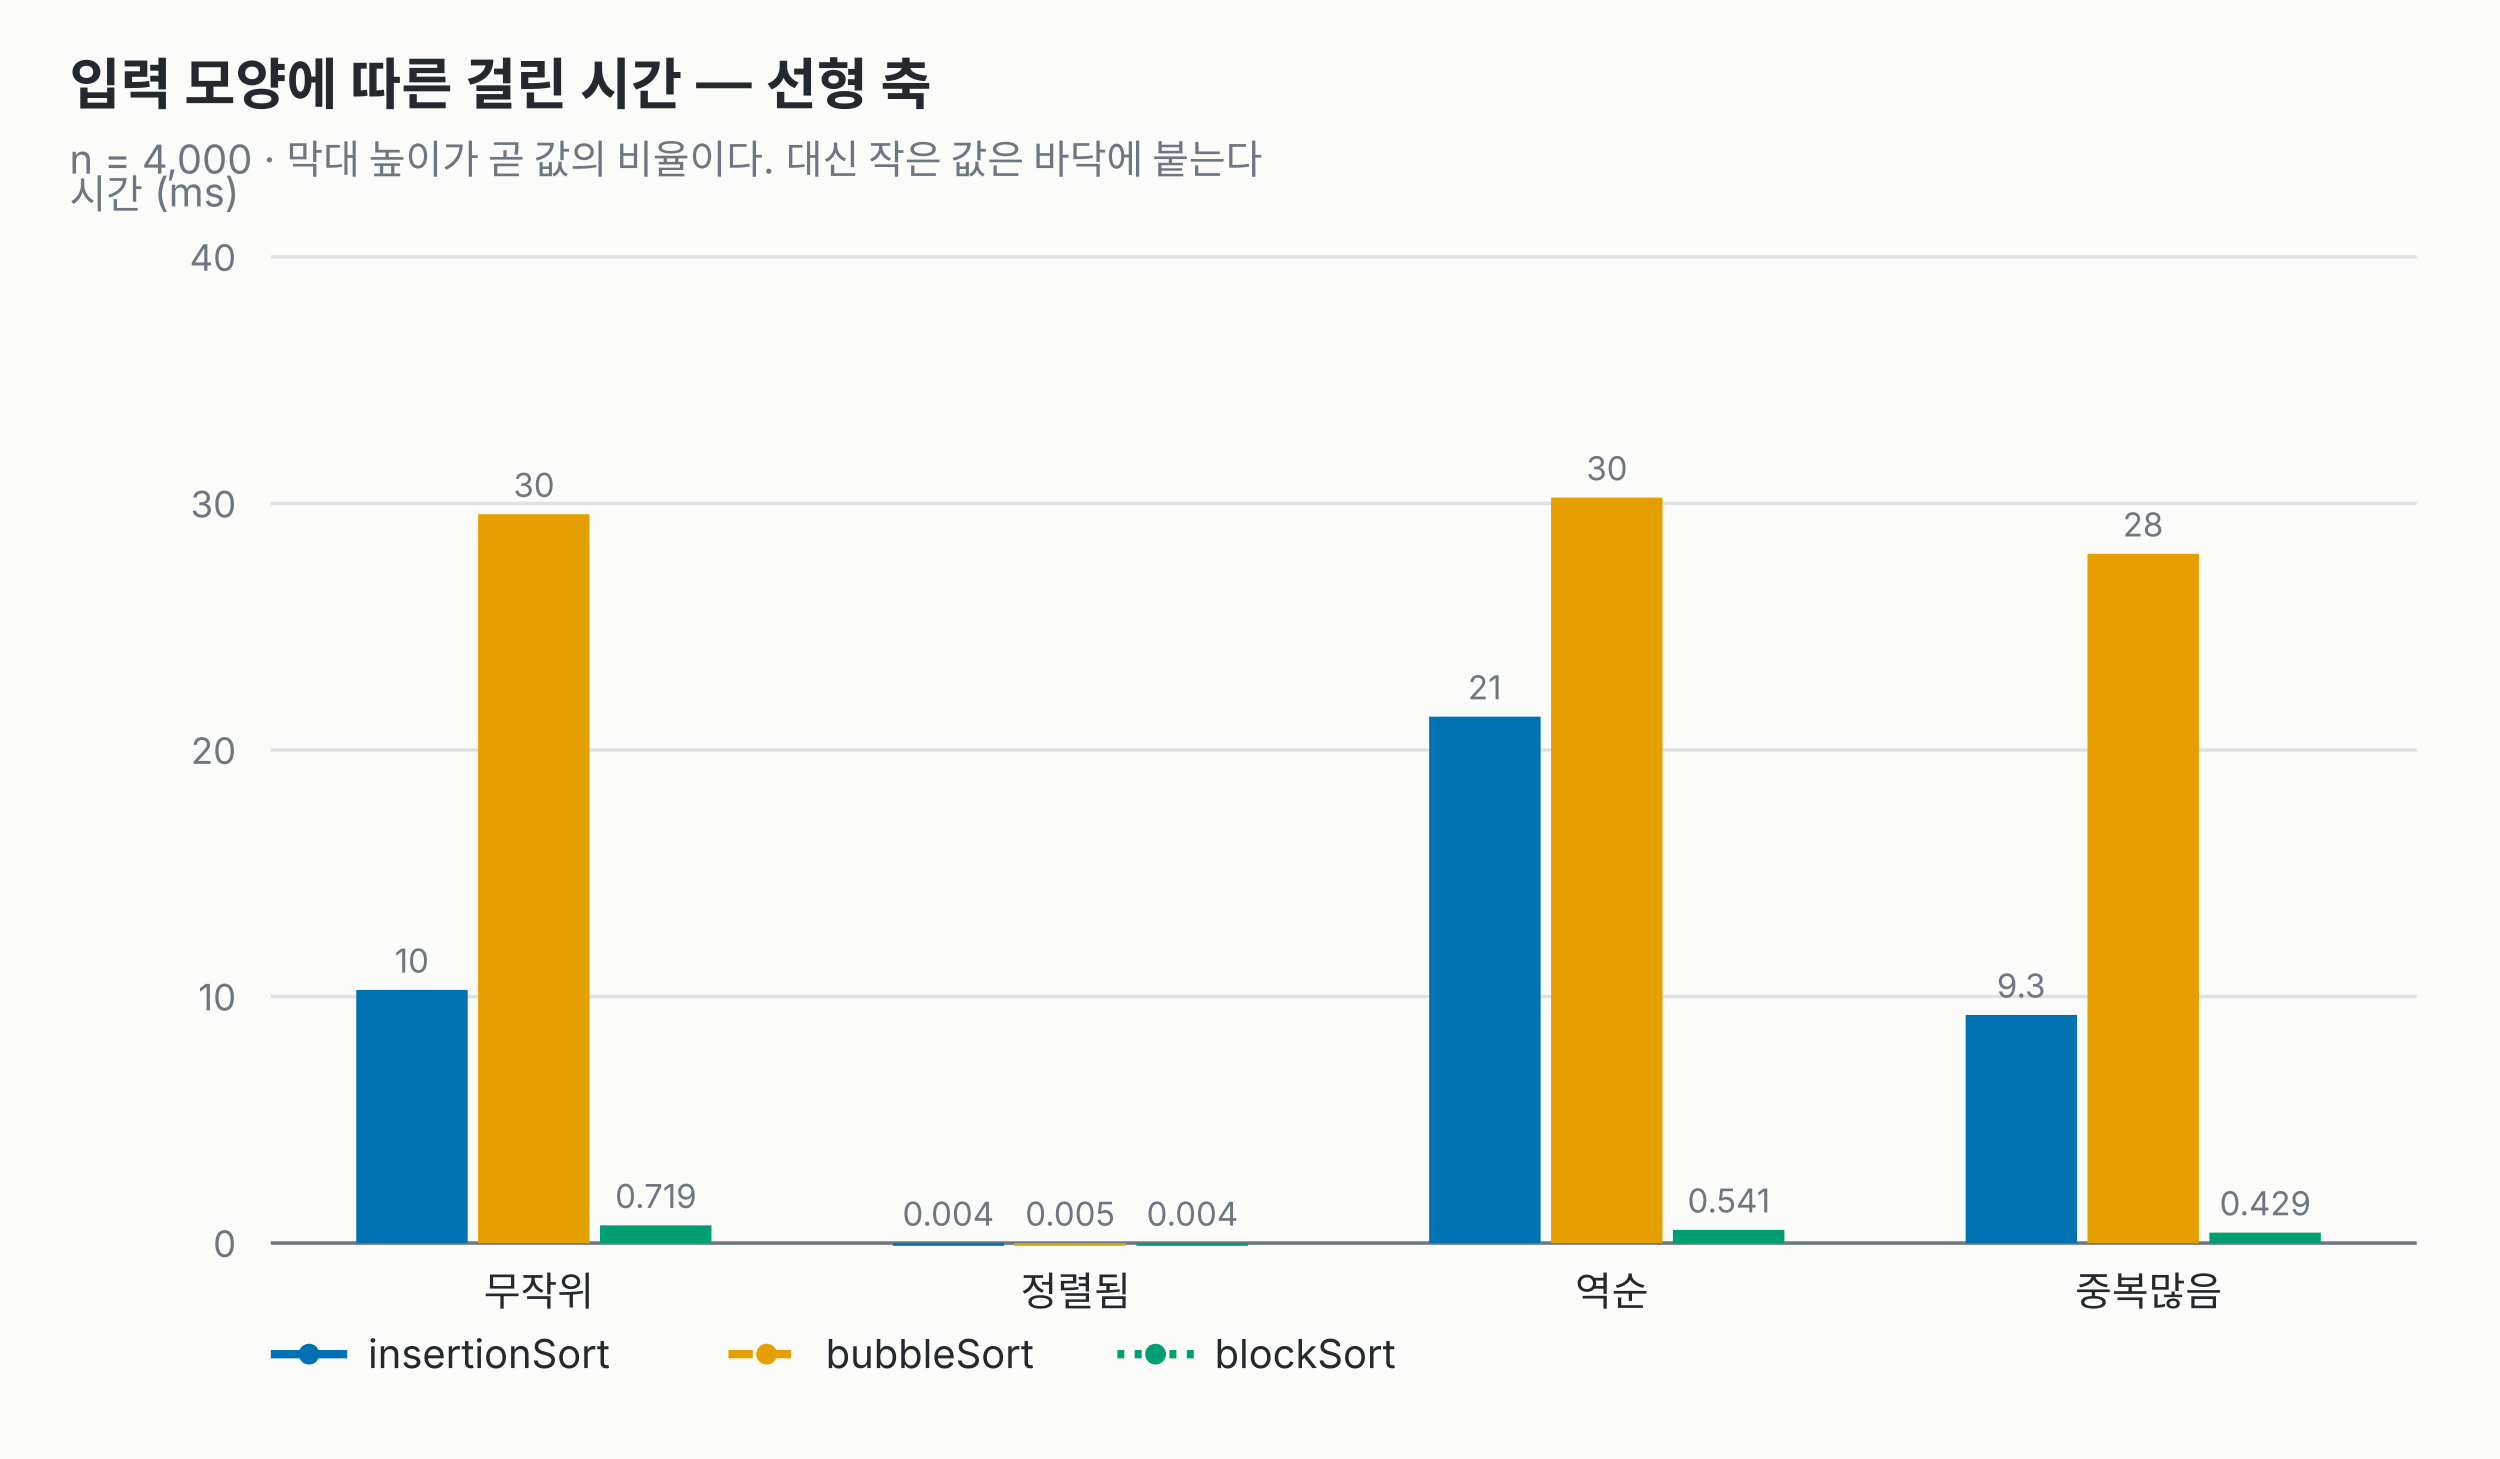
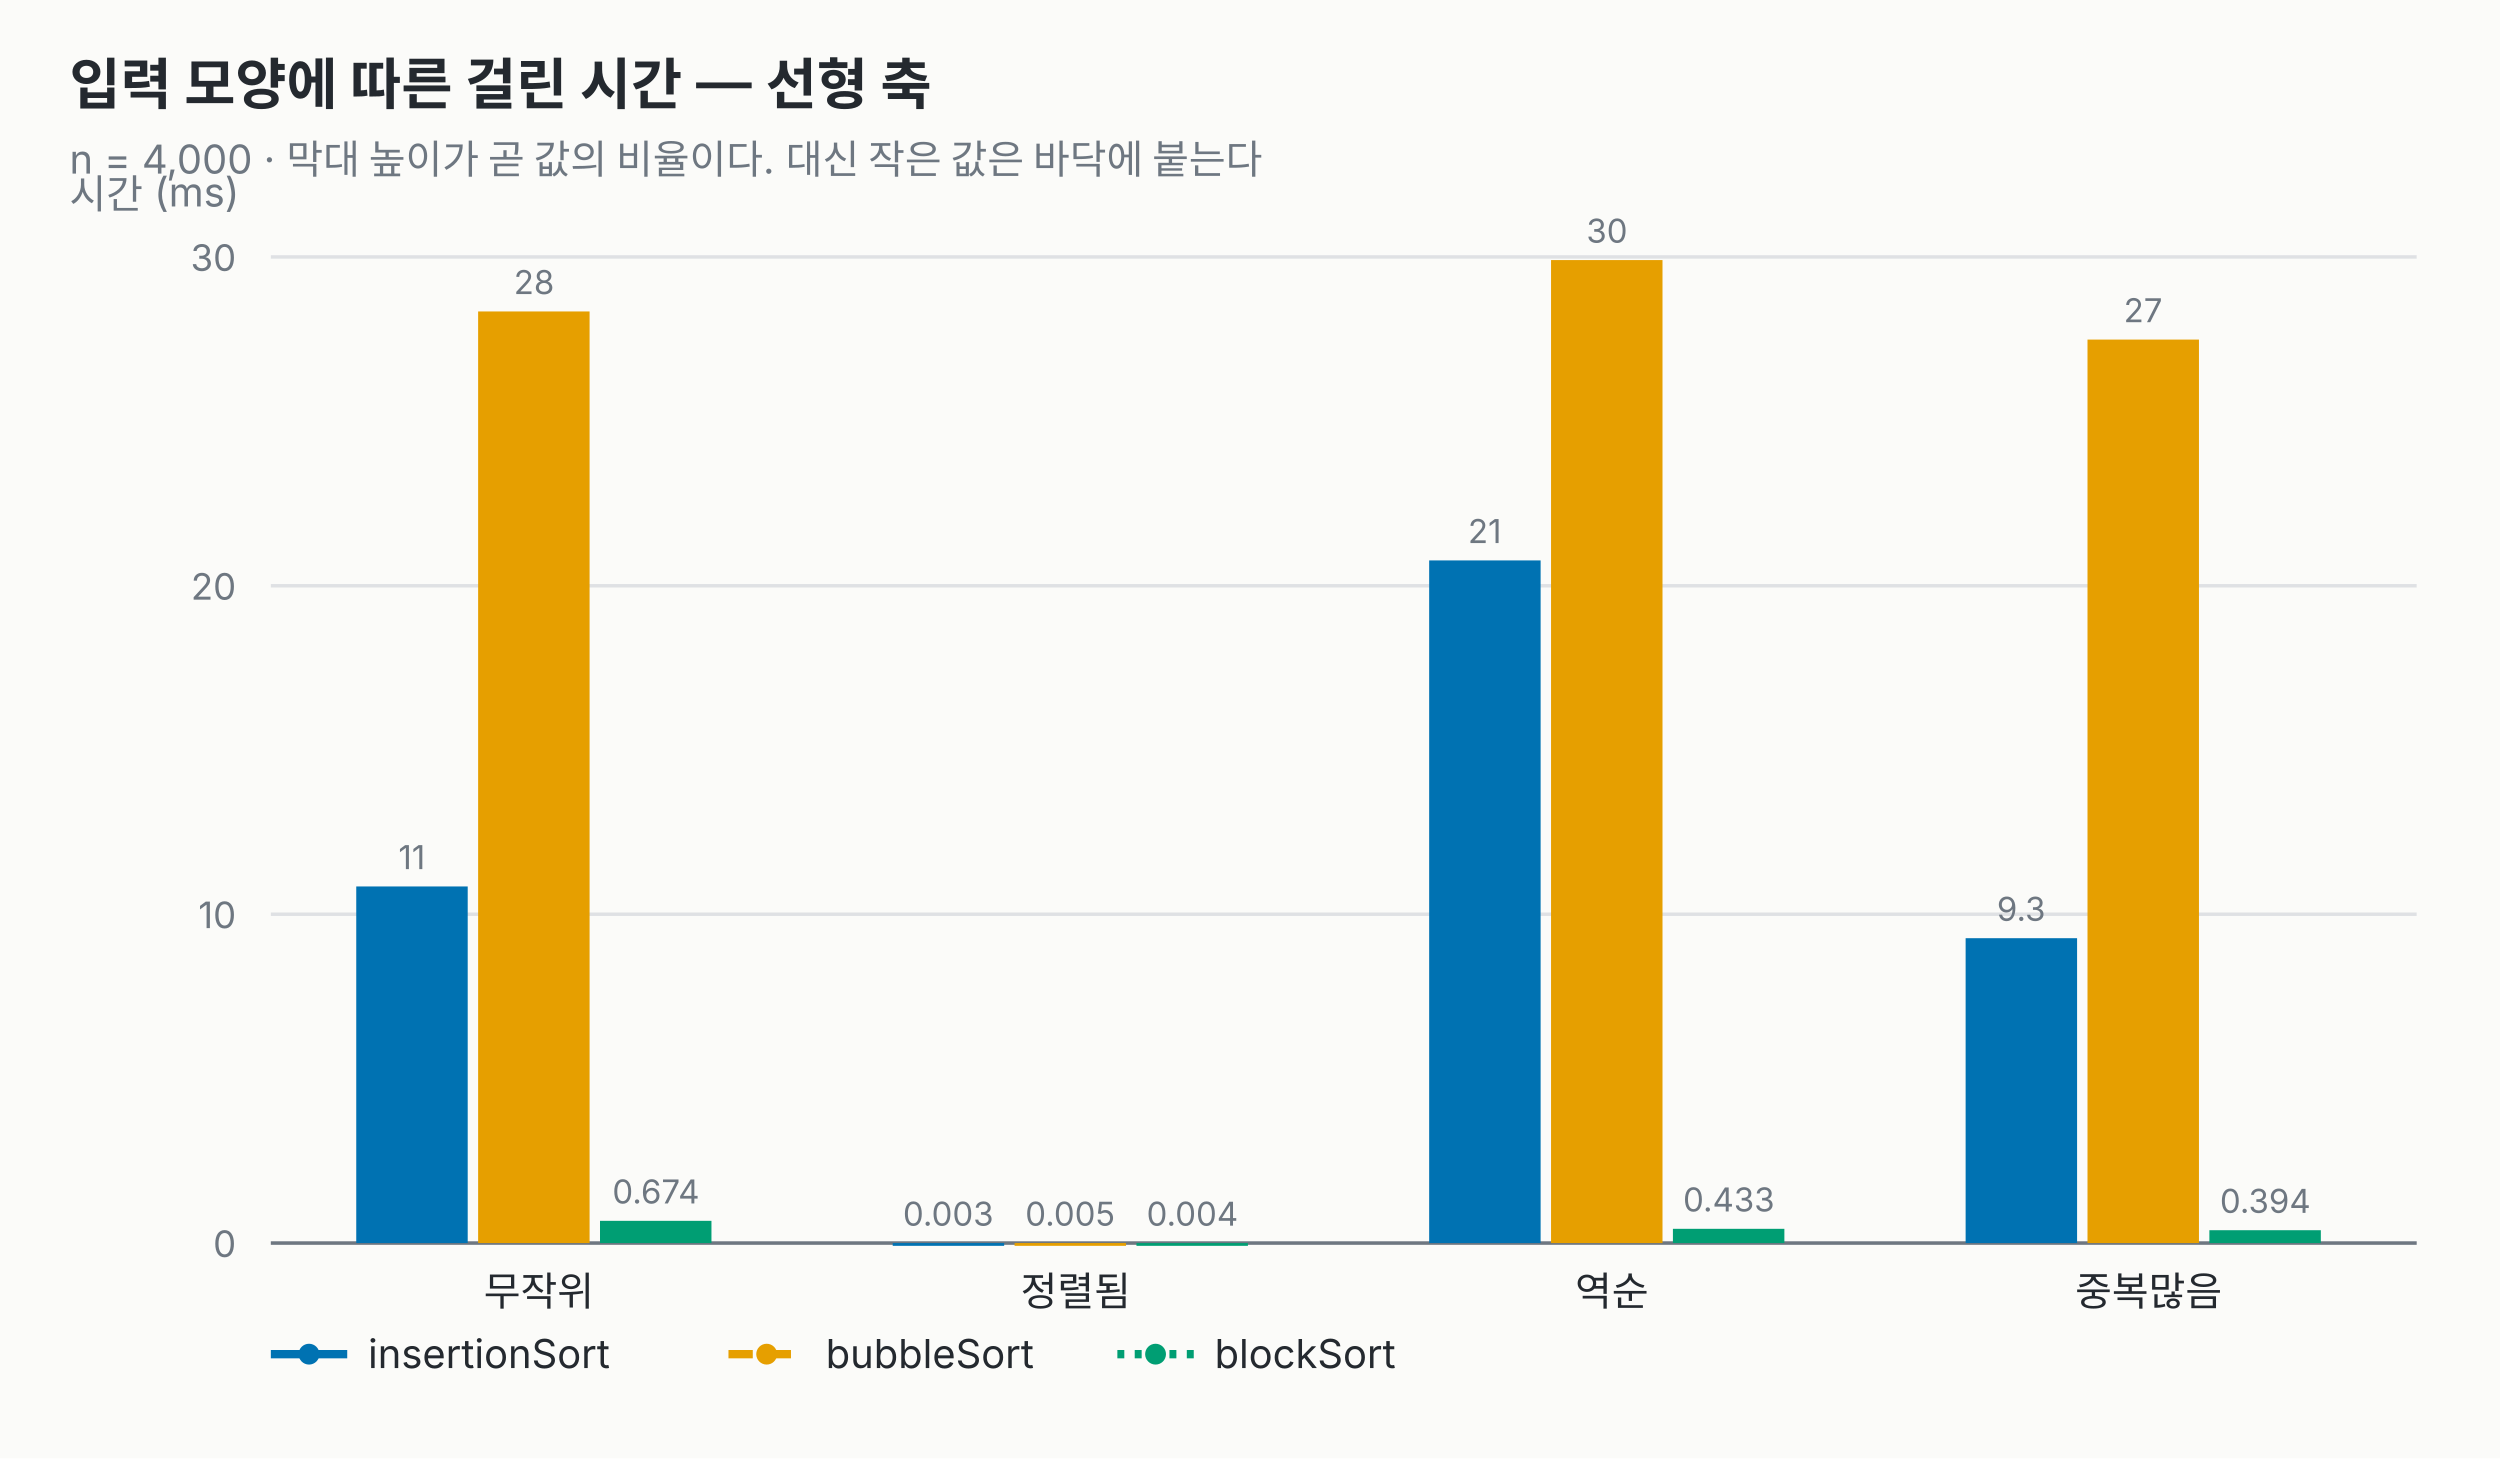
<svg xmlns="http://www.w3.org/2000/svg" width="720" height="420" viewBox="0 0 720 420" font-family="-apple-system, BlinkMacSystemFont, 'Segoe UI', 'Noto Sans KR', 'Apple SD Gothic Neo', 'Malgun Gothic', sans-serif">
  <rect width="720" height="420" fill="#fbfbf9" />
  <text x="20.0" y="30.0" font-size="16" fill="#24292f" text-anchor="start" font-weight="600">입력 모양에 따른 걸린 시간 — 선형 축</text>
  <text x="20.0" y="50.0" font-size="11.5" fill="#6e7781" text-anchor="start" font-weight="400">n = 4,000 · 막대 높이가 곧 값의 비율이다. 대신 작은 값은 바닥에 붙는다</text>
  <line x1="78.0" y1="358.0" x2="696.0" y2="358.0" stroke="#dfe1e4" stroke-width="1" stroke-dasharray="none" />
  <text x="68.0" y="362.0" font-size="10.5" fill="#6e7781" text-anchor="end" font-weight="400">0</text>
-   <line x1="78.0" y1="287.0" x2="696.0" y2="287.0" stroke="#dfe1e4" stroke-width="1" stroke-dasharray="none" />
-   <text x="68.0" y="291.0" font-size="10.5" fill="#6e7781" text-anchor="end" font-weight="400">10</text>
-   <line x1="78.0" y1="216.0" x2="696.0" y2="216.0" stroke="#dfe1e4" stroke-width="1" stroke-dasharray="none" />
-   <text x="68.0" y="220.0" font-size="10.5" fill="#6e7781" text-anchor="end" font-weight="400">20</text>
-   <line x1="78.0" y1="145.0" x2="696.0" y2="145.0" stroke="#dfe1e4" stroke-width="1" stroke-dasharray="none" />
-   <text x="68.0" y="149.0" font-size="10.5" fill="#6e7781" text-anchor="end" font-weight="400">30</text>
+   <line x1="78.0" y1="263.3" x2="696.0" y2="263.3" stroke="#dfe1e4" stroke-width="1" stroke-dasharray="none" />
+   <text x="68.0" y="267.3" font-size="10.5" fill="#6e7781" text-anchor="end" font-weight="400">10</text>
+   <line x1="78.0" y1="168.7" x2="696.0" y2="168.7" stroke="#dfe1e4" stroke-width="1" stroke-dasharray="none" />
+   <text x="68.0" y="172.7" font-size="10.5" fill="#6e7781" text-anchor="end" font-weight="400">20</text>
  <line x1="78.0" y1="74.0" x2="696.0" y2="74.0" stroke="#dfe1e4" stroke-width="1" stroke-dasharray="none" />
-   <text x="68.0" y="78.0" font-size="10.5" fill="#6e7781" text-anchor="end" font-weight="400">40</text>
+   <text x="68.0" y="78.0" font-size="10.5" fill="#6e7781" text-anchor="end" font-weight="400">30</text>
  <line x1="78.0" y1="358.0" x2="696.0" y2="358.0" stroke="#6e7781" stroke-width="1" stroke-dasharray="none" />
  <text x="20.0" y="60.0" font-size="11.5" fill="#6e7781" text-anchor="start" font-weight="400">시간 (ms)</text>
-   <rect x="102.6" y="285.1" width="32.1" height="72.9" fill="#0072B2" />
-   <text x="118.6" y="280.1" font-size="9.5" fill="#6e7781" text-anchor="middle" font-weight="400">10</text>
-   <rect x="137.7" y="148.1" width="32.1" height="209.9" fill="#E69F00" />
-   <text x="153.8" y="143.1" font-size="9.5" fill="#6e7781" text-anchor="middle" font-weight="400">30</text>
-   <rect x="172.8" y="352.9" width="32.1" height="5.1" fill="#009E73" />
-   <text x="188.9" y="347.9" font-size="9.5" fill="#6e7781" text-anchor="middle" font-weight="400">0.719</text>
+   <rect x="102.6" y="255.3" width="32.1" height="102.7" fill="#0072B2" />
+   <text x="118.6" y="250.3" font-size="9.5" fill="#6e7781" text-anchor="middle" font-weight="400">11</text>
+   <rect x="137.7" y="89.7" width="32.1" height="268.3" fill="#E69F00" />
+   <text x="153.8" y="84.7" font-size="9.5" fill="#6e7781" text-anchor="middle" font-weight="400">28</text>
+   <rect x="172.8" y="351.6" width="32.1" height="6.4" fill="#009E73" />
+   <text x="188.9" y="346.6" font-size="9.5" fill="#6e7781" text-anchor="middle" font-weight="400">0.674</text>
  <text x="155.2" y="376.0" font-size="11.5" fill="#24292f" text-anchor="middle" font-weight="400">무작위</text>
  <rect x="257.1" y="358.0" width="32.1" height="0.8" fill="#0072B2" />
-   <text x="273.1" y="353.0" font-size="9.5" fill="#6e7781" text-anchor="middle" font-weight="400">0.004</text>
+   <text x="273.1" y="353.0" font-size="9.5" fill="#6e7781" text-anchor="middle" font-weight="400">0.003</text>
  <rect x="292.2" y="358.0" width="32.1" height="0.8" fill="#E69F00" />
  <text x="308.2" y="353.0" font-size="9.5" fill="#6e7781" text-anchor="middle" font-weight="400">0.005</text>
  <rect x="327.3" y="358.0" width="32.1" height="0.8" fill="#009E73" />
  <text x="343.4" y="353.0" font-size="9.5" fill="#6e7781" text-anchor="middle" font-weight="400">0.004</text>
  <text x="309.8" y="376.0" font-size="11.5" fill="#24292f" text-anchor="middle" font-weight="400">정렬됨</text>
-   <rect x="411.6" y="206.4" width="32.1" height="151.6" fill="#0072B2" />
-   <text x="427.6" y="201.4" font-size="9.5" fill="#6e7781" text-anchor="middle" font-weight="400">21</text>
-   <rect x="446.7" y="143.3" width="32.1" height="214.7" fill="#E69F00" />
-   <text x="462.8" y="138.3" font-size="9.5" fill="#6e7781" text-anchor="middle" font-weight="400">30</text>
-   <rect x="481.8" y="354.2" width="32.1" height="3.8" fill="#009E73" />
-   <text x="497.9" y="349.2" font-size="9.5" fill="#6e7781" text-anchor="middle" font-weight="400">0.541</text>
+   <rect x="411.6" y="161.4" width="32.1" height="196.6" fill="#0072B2" />
+   <text x="427.6" y="156.4" font-size="9.5" fill="#6e7781" text-anchor="middle" font-weight="400">21</text>
+   <rect x="446.7" y="74.9" width="32.1" height="283.1" fill="#E69F00" />
+   <text x="462.8" y="69.9" font-size="9.5" fill="#6e7781" text-anchor="middle" font-weight="400">30</text>
+   <rect x="481.8" y="353.9" width="32.1" height="4.1" fill="#009E73" />
+   <text x="497.9" y="348.9" font-size="9.5" fill="#6e7781" text-anchor="middle" font-weight="400">0.433</text>
  <text x="464.2" y="376.0" font-size="11.5" fill="#24292f" text-anchor="middle" font-weight="400">역순</text>
-   <rect x="566.1" y="292.3" width="32.1" height="65.7" fill="#0072B2" />
-   <text x="582.1" y="287.3" font-size="9.5" fill="#6e7781" text-anchor="middle" font-weight="400">9.3</text>
-   <rect x="601.2" y="159.5" width="32.1" height="198.5" fill="#E69F00" />
-   <text x="617.2" y="154.5" font-size="9.5" fill="#6e7781" text-anchor="middle" font-weight="400">28</text>
-   <rect x="636.3" y="355.0" width="32.1" height="3.0" fill="#009E73" />
-   <text x="652.4" y="350.0" font-size="9.5" fill="#6e7781" text-anchor="middle" font-weight="400">0.429</text>
+   <rect x="566.1" y="270.2" width="32.1" height="87.8" fill="#0072B2" />
+   <text x="582.1" y="265.2" font-size="9.5" fill="#6e7781" text-anchor="middle" font-weight="400">9.3</text>
+   <rect x="601.2" y="97.8" width="32.1" height="260.2" fill="#E69F00" />
+   <text x="617.2" y="92.8" font-size="9.5" fill="#6e7781" text-anchor="middle" font-weight="400">27</text>
+   <rect x="636.3" y="354.3" width="32.1" height="3.7" fill="#009E73" />
+   <text x="652.4" y="349.3" font-size="9.5" fill="#6e7781" text-anchor="middle" font-weight="400">0.394</text>
  <text x="618.8" y="376.0" font-size="11.5" fill="#24292f" text-anchor="middle" font-weight="400">중복많음</text>
  <line x1="78.0" y1="390.0" x2="100.0" y2="390.0" stroke="#0072B2" stroke-width="2.4" stroke-dasharray="none" />
  <circle cx="89.0" cy="390.0" r="3" fill="#0072B2" />
  <text x="106.0" y="394.0" font-size="11.5" fill="#24292f" text-anchor="start" font-weight="400">insertionSort</text>
  <line x1="209.8" y1="390.0" x2="231.8" y2="390.0" stroke="#E69F00" stroke-width="2.4" stroke-dasharray="7 4" />
  <circle cx="220.8" cy="390.0" r="3" fill="#E69F00" />
  <text x="237.8" y="394.0" font-size="11.5" fill="#24292f" text-anchor="start" font-weight="400">bubbleSort</text>
  <line x1="321.8" y1="390.0" x2="343.8" y2="390.0" stroke="#009E73" stroke-width="2.4" stroke-dasharray="2 3" />
  <circle cx="332.8" cy="390.0" r="3" fill="#009E73" />
  <text x="349.8" y="394.0" font-size="11.5" fill="#24292f" text-anchor="start" font-weight="400">blockSort</text>
</svg>
